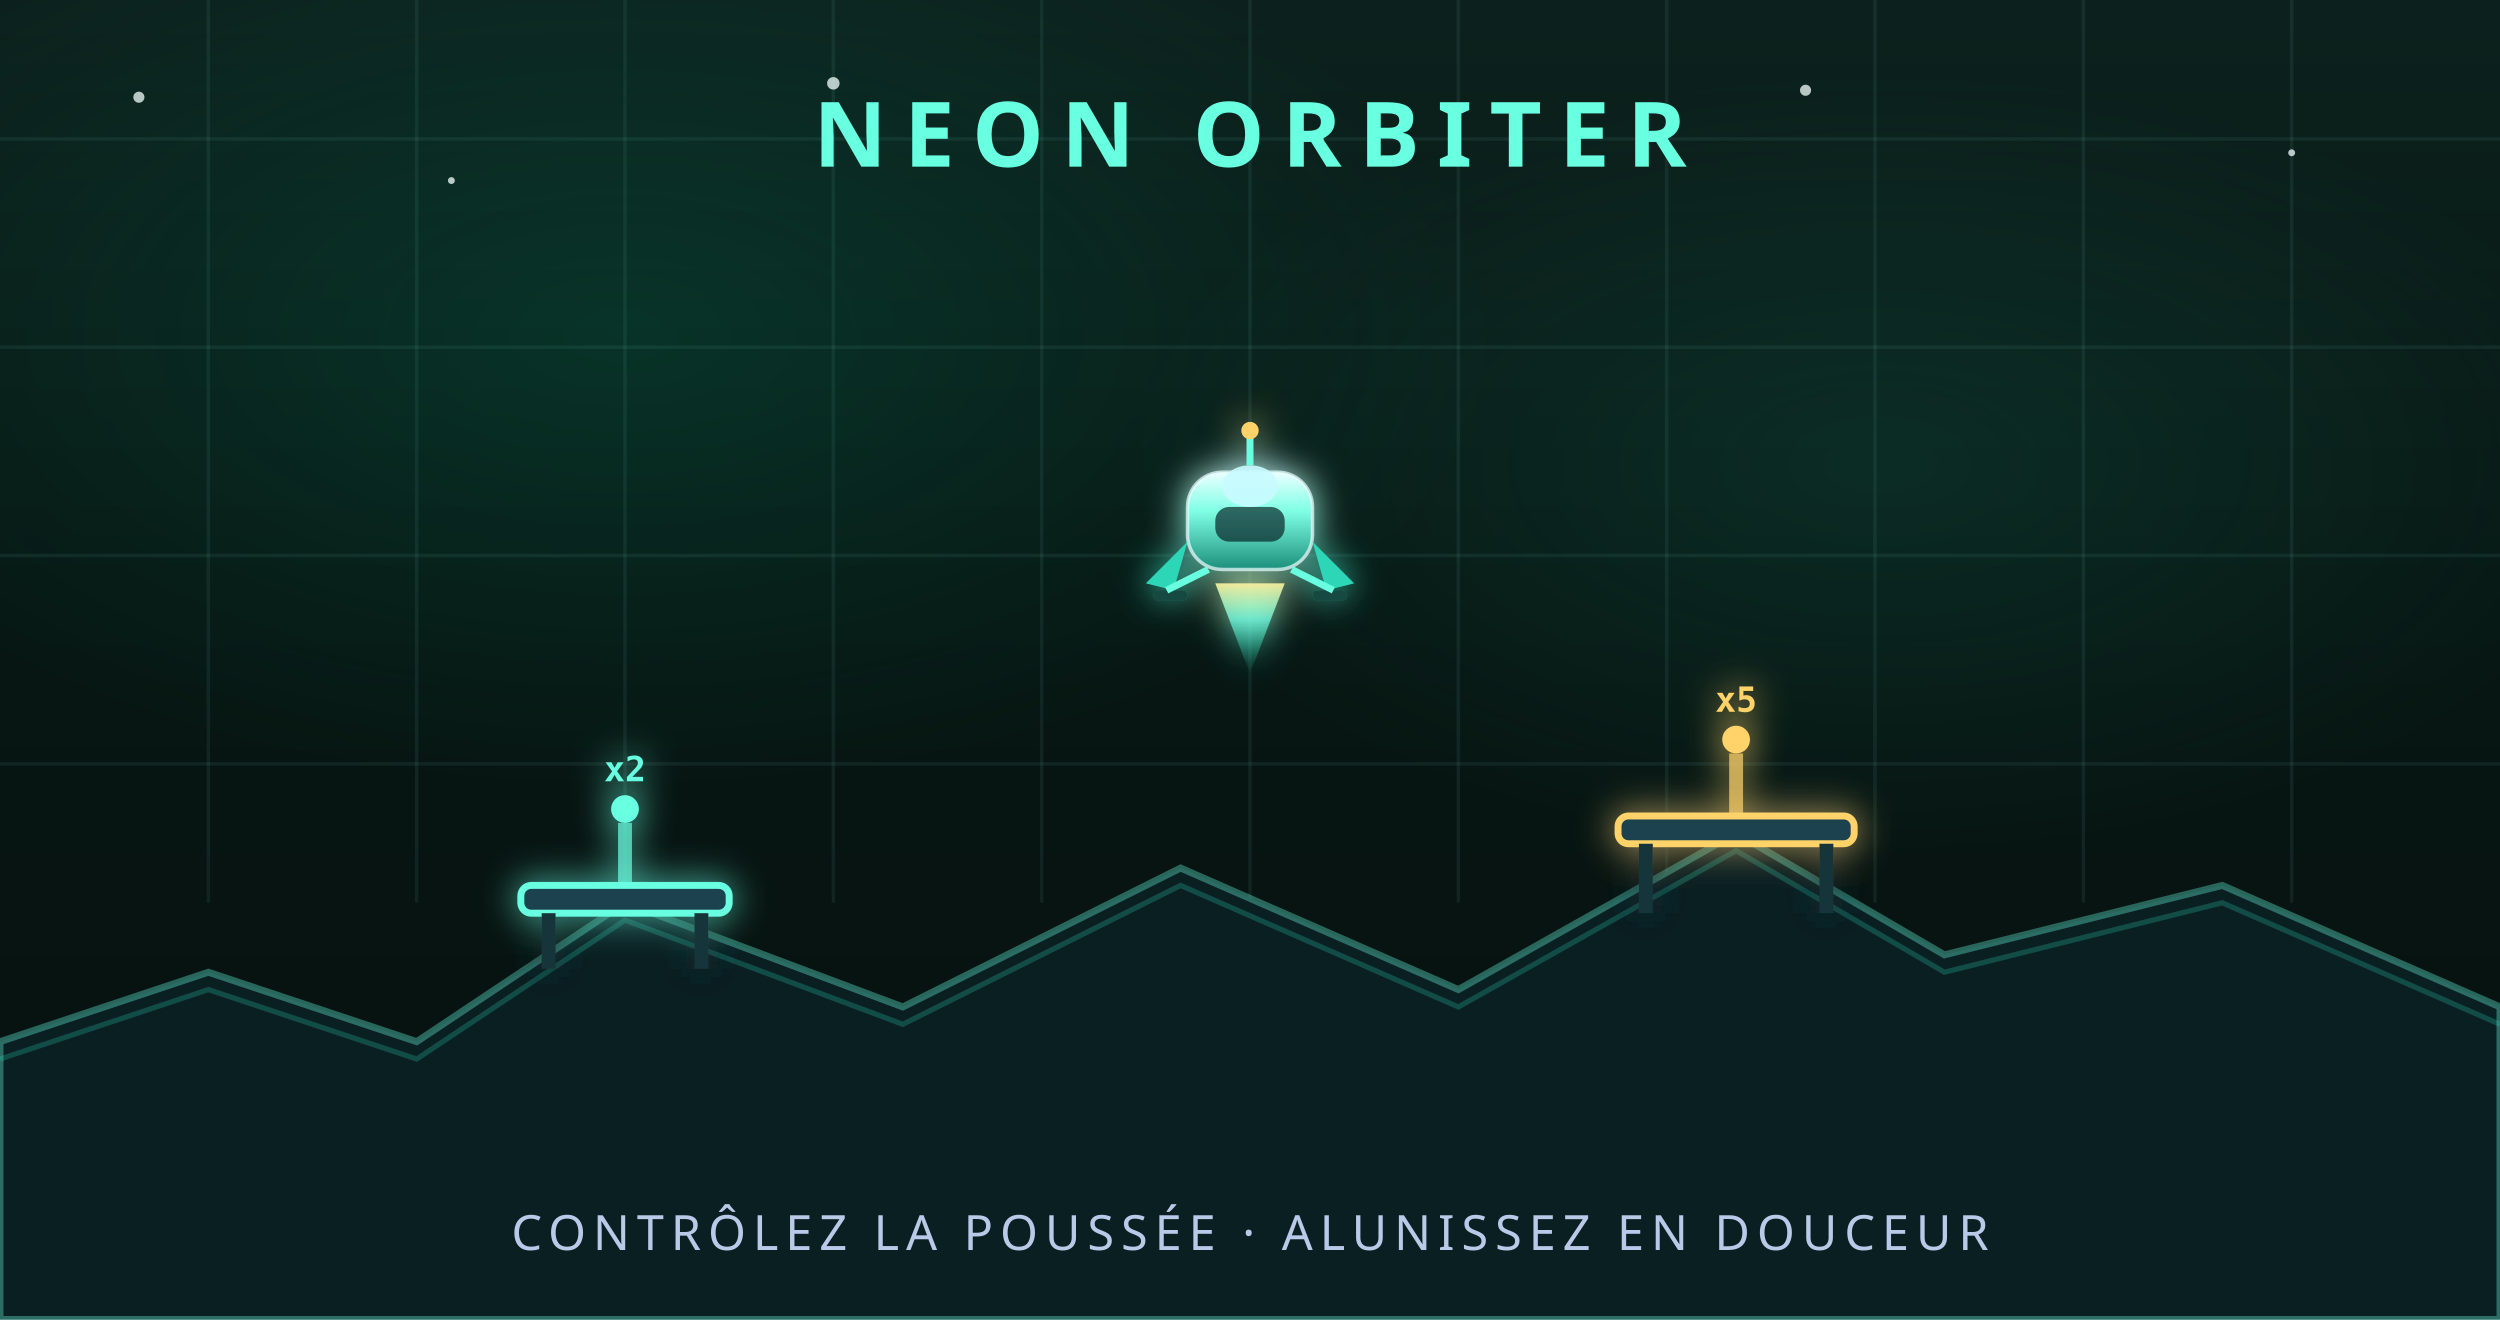
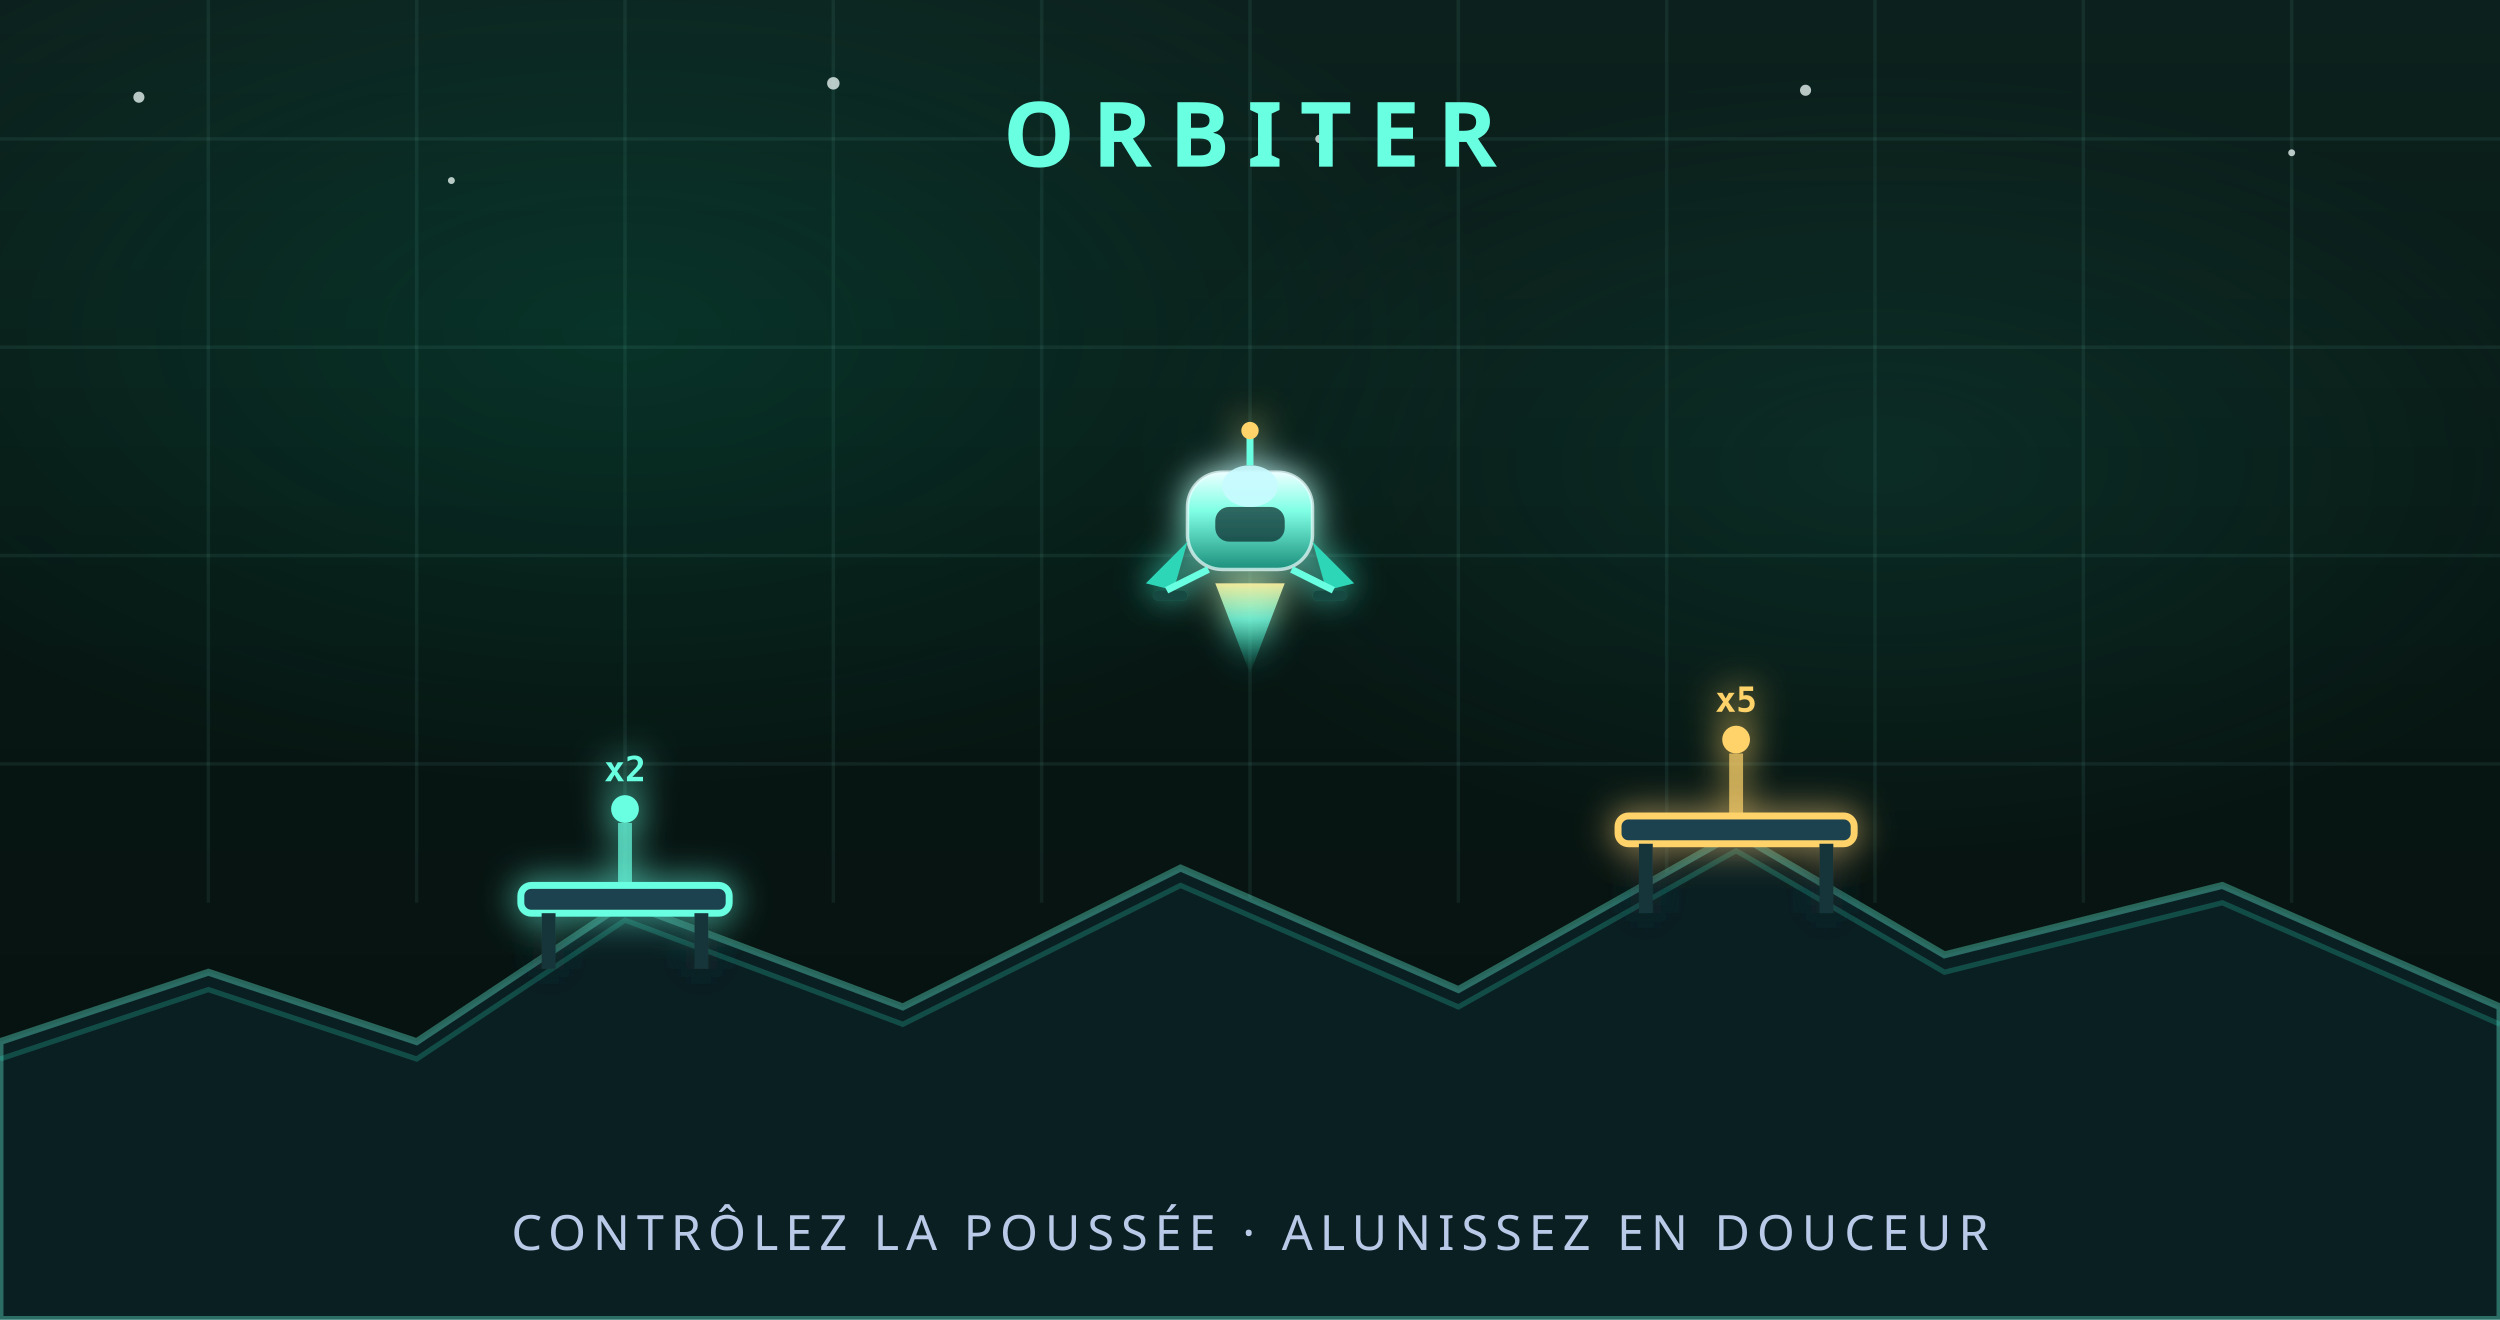
<svg xmlns="http://www.w3.org/2000/svg" viewBox="0 0 720 380" role="img" aria-labelledby="title desc">
  <defs>
    <linearGradient id="bg" x1="0" y1="0" x2="0" y2="1">
      <stop offset="0" stop-color="#0c211d" />
      <stop offset="0.45" stop-color="#071713" />
      <stop offset="1" stop-color="#06100f" />
    </linearGradient>
    <radialGradient id="neb1" cx="25%" cy="25%" r="35%">
      <stop offset="0" stop-color="#00e0a5" stop-opacity="0.12" />
      <stop offset="1" stop-color="#00e0a5" stop-opacity="0" />
    </radialGradient>
    <radialGradient id="neb2" cx="75%" cy="35%" r="30%">
      <stop offset="0" stop-color="#24b99b" stop-opacity="0.12" />
      <stop offset="1" stop-color="#24b99b" stop-opacity="0" />
    </radialGradient>
    <linearGradient id="hull" x1="0" y1="0" x2="0" y2="1">
      <stop offset="0" stop-color="#eaffff" />
      <stop offset="0.4" stop-color="#7fffe5" />
      <stop offset="1" stop-color="#1b8f7b" />
    </linearGradient>
    <linearGradient id="flame" x1="0" y1="0" x2="0" y2="1">
      <stop offset="0" stop-color="#fff3a0" />
      <stop offset="0.4" stop-color="#73ffe2" stop-opacity="0.85" />
      <stop offset="1" stop-color="#00b998" stop-opacity="0" />
    </linearGradient>
    <filter id="glow" x="-40%" y="-40%" width="180%" height="180%">
      <feGaussianBlur stdDeviation="5" result="b" />
      <feMerge>
        <feMergeNode in="b" />
        <feMergeNode in="SourceGraphic" />
      </feMerge>
    </filter>
  </defs>
  <rect width="720" height="380" fill="url(#bg)" />
  <rect width="720" height="380" fill="url(#neb1)" />
  <rect width="720" height="380" fill="url(#neb2)" />
  <g stroke="#9bfff0" stroke-opacity="0.07" stroke-width="1">
    <path d="M0 40H720M0 100H720M0 160H720M0 220H720" />
    <path d="M60 0V260M120 0V260M180 0V260M240 0V260M300 0V260M360 0V260M420 0V260M480 0V260M540 0V260M600 0V260M660 0V260" />
  </g>
  <g fill="#f2fffc" opacity="0.75">
    <circle cx="40" cy="28" r="1.6" />
    <circle cx="130" cy="52" r="1" />
    <circle cx="240" cy="24" r="1.8" />
    <circle cx="380" cy="40" r="1.2" />
    <circle cx="520" cy="26" r="1.6" />
    <circle cx="660" cy="44" r="1" />
  </g>
-   <text x="360" y="48" text-anchor="middle" fill="#69ffe1" font-family="system-ui,'Space Grotesk',sans-serif" font-weight="800" font-size="26" letter-spacing="5">NEON ORBITER</text>
+   <text x="360" y="48" text-anchor="middle" fill="#69ffe1" font-family="system-ui,'Space Grotesk',sans-serif" font-weight="800" font-size="26" letter-spacing="5">ORBITER</text>
  <path d="M0 300 L60 280 L120 300 L180 260 L260 290 L340 250 L420 285 L500 240 L560 275 L640 255 L720 290 L720 380 L0 380 Z" fill="#0a1f22" stroke="#69ffe1" stroke-opacity="0.35" stroke-width="2" />
  <path d="M0 305 L60 285 L120 305 L180 265 L260 295 L340 255 L420 290 L500 245 L560 280 L640 260 L720 295" fill="none" stroke="#2dd6b8" stroke-opacity="0.25" stroke-width="1.5" />
  <g filter="url(#glow)">
    <g transform="translate(180,255)">
      <rect x="-30" y="0" width="60" height="8" rx="3" fill="#1b4250" stroke="#69ffe1" stroke-width="2" />
      <rect x="-2" y="-18" width="4" height="18" fill="#69ffe1" opacity="0.7" />
      <circle cx="0" cy="-22" r="4" fill="#69ffe1" />
      <text x="0" y="-30" text-anchor="middle" fill="#69ffe1" font-family="system-ui,monospace" font-size="10" font-weight="700">x2</text>
      <rect x="-24" y="8" width="4" height="16" fill="#16343a" />
      <rect x="20" y="8" width="4" height="16" fill="#16343a" />
    </g>
    <g transform="translate(500,235)">
      <rect x="-34" y="0" width="68" height="8" rx="3" fill="#1b4250" stroke="#ffd36b" stroke-width="2" />
      <rect x="-2" y="-18" width="4" height="18" fill="#ffd36b" opacity="0.7" />
      <circle cx="0" cy="-22" r="4" fill="#ffd36b" />
      <text x="0" y="-30" text-anchor="middle" fill="#ffd36b" font-family="system-ui,monospace" font-size="10" font-weight="700">x5</text>
      <rect x="-28" y="8" width="4" height="20" fill="#16343a" />
      <rect x="24" y="8" width="4" height="20" fill="#16343a" />
    </g>
  </g>
  <g transform="translate(360,150)" filter="url(#glow)">
    <path d="M-10 18 L0 44 L10 18 Z" fill="url(#flame)" opacity="0.9" />
    <rect x="-18" y="-14" width="36" height="28" rx="10" fill="url(#hull)" stroke="#eaffff" stroke-opacity="0.7" />
    <rect x="-10" y="-4" width="20" height="10" rx="4" fill="#0b2628" fill-opacity="0.7" />
    <ellipse cx="0" cy="-10" rx="8" ry="6" fill="#c8fbff" fill-opacity="0.9" />
    <line x1="0" y1="-16" x2="0" y2="-24" stroke="#69ffe1" stroke-width="2" />
    <circle cx="0" cy="-26" r="2.5" fill="#ffd36b" />
    <path d="M-18 6 L-30 18 L-22 20 Z" fill="#2dd6b8" />
    <path d="M18 6 L30 18 L22 20 Z" fill="#2dd6b8" />
    <rect x="-28" y="20" width="10" height="3" rx="1.5" fill="#184a42" />
    <rect x="18" y="20" width="10" height="3" rx="1.5" fill="#184a42" />
    <line x1="-12" y1="14" x2="-24" y2="20" stroke="#69ffe1" stroke-width="2" />
    <line x1="12" y1="14" x2="24" y2="20" stroke="#69ffe1" stroke-width="2" />
  </g>
  <text x="360" y="360" text-anchor="middle" fill="#b9c9e8" font-family="system-ui,'Space Grotesk',sans-serif" font-size="14" letter-spacing="2">CONTRÔLEZ LA POUSSÉE · ALUNISSEZ EN DOUCEUR</text>
</svg>
